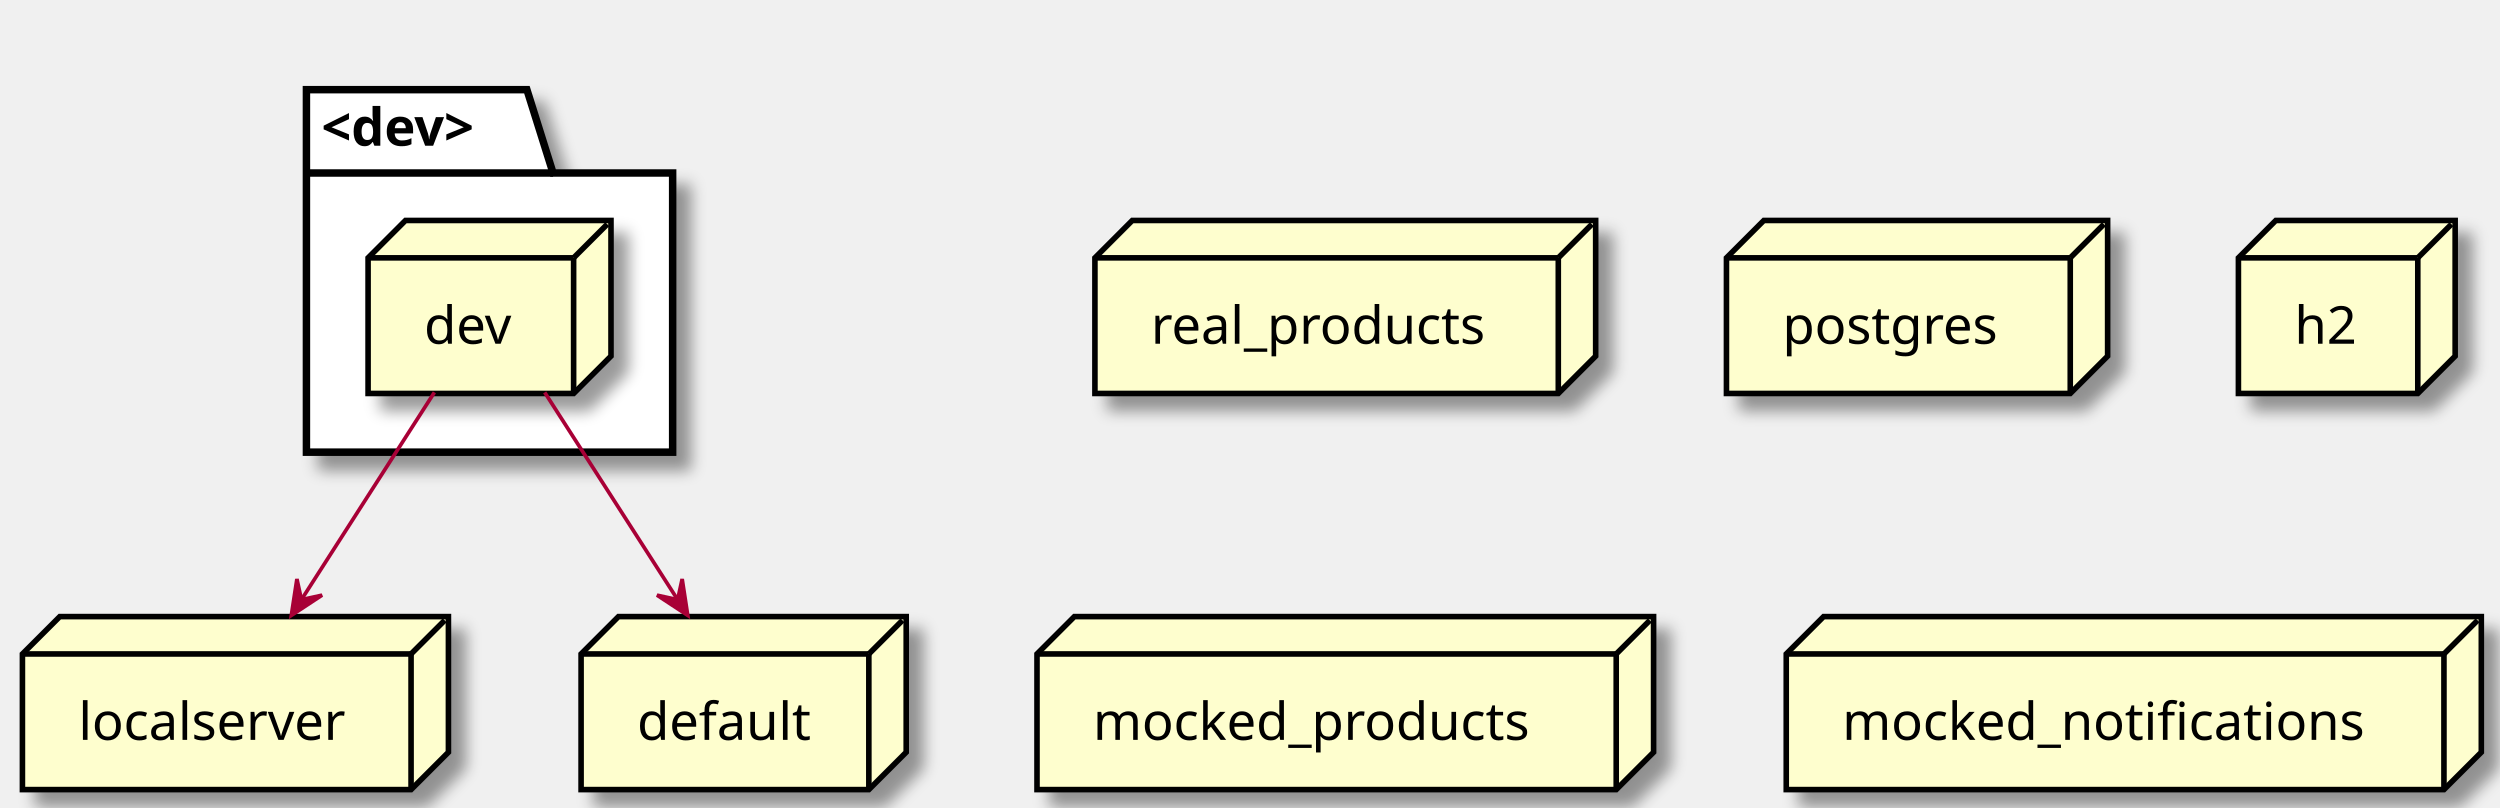
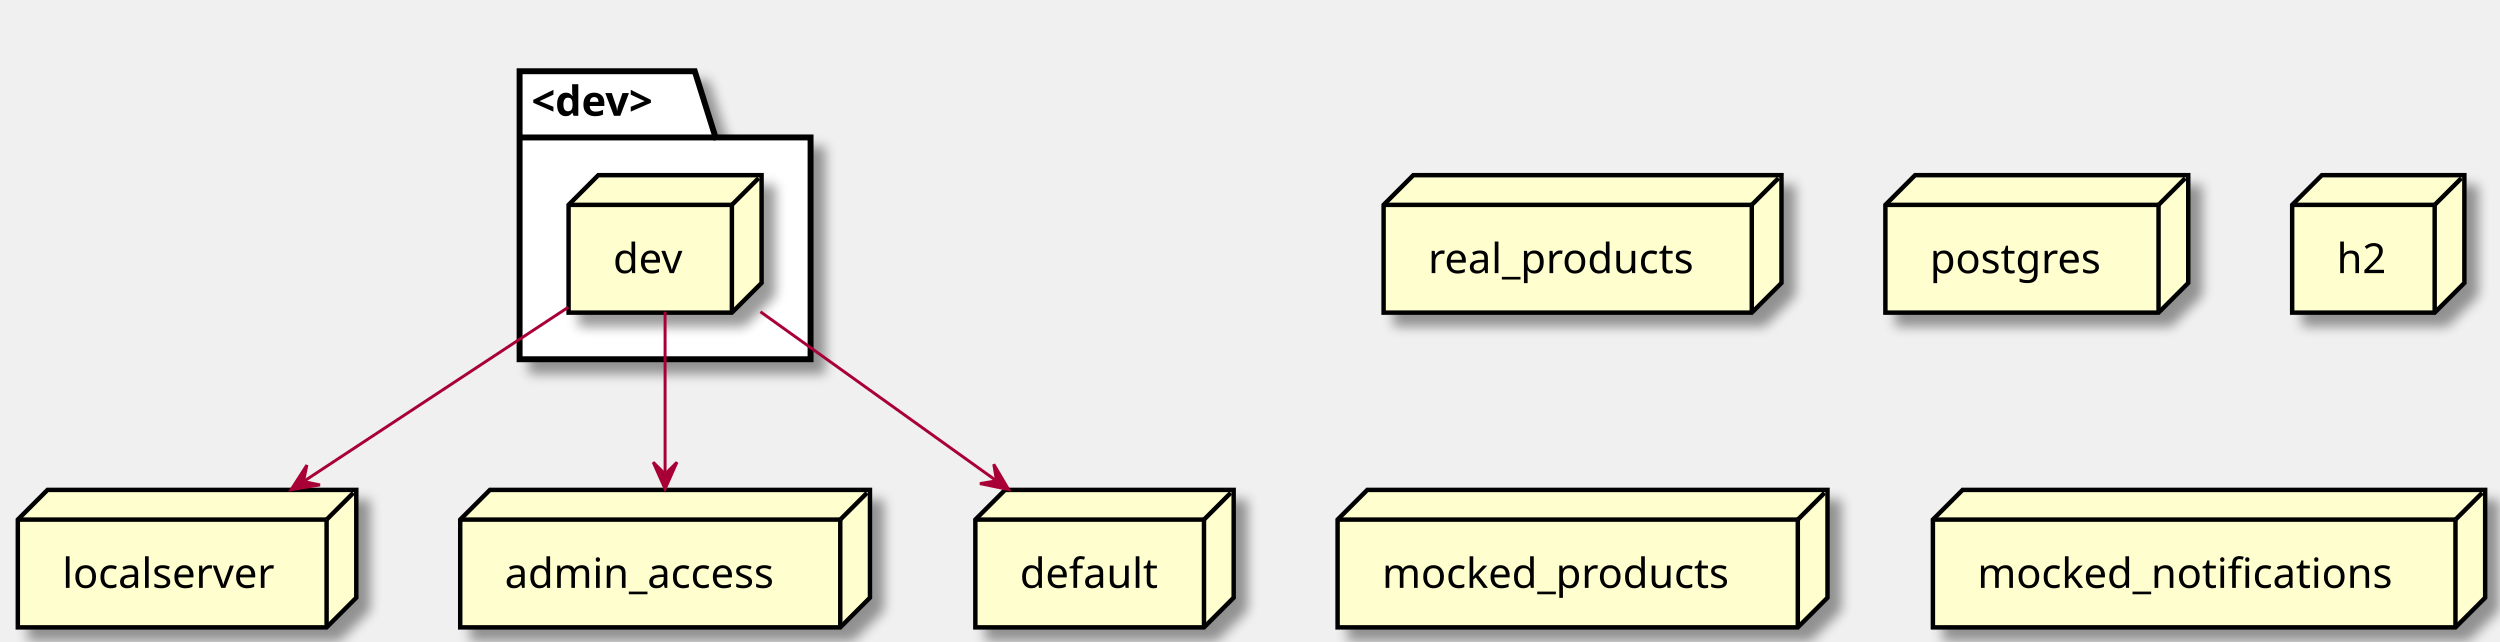
- <svg xmlns="http://www.w3.org/2000/svg" contentScriptType="application/ecmascript" contentStyleType="text/css" height="216px" preserveAspectRatio="none" style="width:669px;height:216px;" version="1.1" viewBox="0 0 669 216" width="669px" zoomAndPan="magnify">
+ <svg xmlns="http://www.w3.org/2000/svg" contentScriptType="application/ecmascript" contentStyleType="text/css" height="216px" preserveAspectRatio="none" style="width:842px;height:216px;" version="1.1" viewBox="0 0 842 216" width="842px" zoomAndPan="magnify">
  <defs>
-     <filter height="300%" id="fq4z8a1" width="300%" x="-1" y="-1">
+     <filter height="300%" id="fk0flwe" width="300%" x="-1" y="-1">
      <feGaussianBlur result="blurOut" stdDeviation="2.0" />
      <feColorMatrix in="blurOut" result="blurOut2" type="matrix" values="0 0 0 0 0 0 0 0 0 0 0 0 0 0 0 0 0 0 .4 0" />
      <feOffset dx="4.0" dy="4.0" in="blurOut2" result="blurOut3" />
      <feBlend in="SourceGraphic" in2="blurOut3" mode="normal" />
    </filter>
  </defs>
  <g>
-     <polygon fill="#FFFFFF" filter="url(#fq4z8a1)" points="82,24,141,24,148,46.297,180,46.297,180,121,82,121,82,24" style="stroke: #000000; stroke-width: 2.0;" />
-     <line style="stroke: #000000; stroke-width: 2.0;" x1="82" x2="148" y1="46.297" y2="46.297" />
-     <text fill="#000000" font-family="sans-serif" font-size="14" font-weight="bold" lengthAdjust="spacingAndGlyphs" textLength="53" x="86" y="38.995">&lt;dev&gt;</text>
-     <polygon fill="#FEFECE" filter="url(#fq4z8a1)" points="98.5,69,108.5,59,163.5,59,163.5,95.297,153.5,105.297,98.5,105.297,98.5,69" style="stroke: #000000; stroke-width: 1.5;" />
-     <line style="stroke: #000000; stroke-width: 1.5;" x1="153.5" x2="162.5" y1="69" y2="60" />
-     <line style="stroke: #000000; stroke-width: 1.5;" x1="98.5" x2="153.5" y1="69" y2="69" />
-     <line style="stroke: #000000; stroke-width: 1.5;" x1="153.5" x2="153.5" y1="69" y2="105.297" />
-     <text fill="#000000" font-family="sans-serif" font-size="14" lengthAdjust="spacingAndGlyphs" textLength="25" x="113.5" y="91.995">dev</text>
-     <polygon fill="#FEFECE" filter="url(#fq4z8a1)" points="293,69,303,59,427,59,427,95.297,417,105.297,293,105.297,293,69" style="stroke: #000000; stroke-width: 1.5;" />
-     <line style="stroke: #000000; stroke-width: 1.5;" x1="417" x2="426" y1="69" y2="60" />
-     <line style="stroke: #000000; stroke-width: 1.5;" x1="293" x2="417" y1="69" y2="69" />
-     <line style="stroke: #000000; stroke-width: 1.5;" x1="417" x2="417" y1="69" y2="105.297" />
-     <text fill="#000000" font-family="sans-serif" font-size="14" lengthAdjust="spacingAndGlyphs" textLength="94" x="308" y="91.995">real_products</text>
-     <polygon fill="#FEFECE" filter="url(#fq4z8a1)" points="462,69,472,59,564,59,564,95.297,554,105.297,462,105.297,462,69" style="stroke: #000000; stroke-width: 1.5;" />
-     <line style="stroke: #000000; stroke-width: 1.5;" x1="554" x2="563" y1="69" y2="60" />
-     <line style="stroke: #000000; stroke-width: 1.5;" x1="462" x2="554" y1="69" y2="69" />
-     <line style="stroke: #000000; stroke-width: 1.5;" x1="554" x2="554" y1="69" y2="105.297" />
-     <text fill="#000000" font-family="sans-serif" font-size="14" lengthAdjust="spacingAndGlyphs" textLength="62" x="477" y="91.995">postgres</text>
-     <polygon fill="#FEFECE" filter="url(#fq4z8a1)" points="599,69,609,59,657,59,657,95.297,647,105.297,599,105.297,599,69" style="stroke: #000000; stroke-width: 1.5;" />
-     <line style="stroke: #000000; stroke-width: 1.5;" x1="647" x2="656" y1="69" y2="60" />
-     <line style="stroke: #000000; stroke-width: 1.5;" x1="599" x2="647" y1="69" y2="69" />
-     <line style="stroke: #000000; stroke-width: 1.5;" x1="647" x2="647" y1="69" y2="105.297" />
-     <text fill="#000000" font-family="sans-serif" font-size="14" lengthAdjust="spacingAndGlyphs" textLength="18" x="614" y="91.995">h2</text>
-     <polygon fill="#FEFECE" filter="url(#fq4z8a1)" points="6,175,16,165,120,165,120,201.297,110,211.297,6,211.297,6,175" style="stroke: #000000; stroke-width: 1.5;" />
+     <polygon fill="#FFFFFF" filter="url(#fk0flwe)" points="175,24,234,24,241,46.297,273,46.297,273,121,175,121,175,24" style="stroke: #000000; stroke-width: 2.0;" />
+     <line style="stroke: #000000; stroke-width: 2.0;" x1="175" x2="241" y1="46.297" y2="46.297" />
+     <text fill="#000000" font-family="sans-serif" font-size="14" font-weight="bold" lengthAdjust="spacingAndGlyphs" textLength="53" x="179" y="38.995">&lt;dev&gt;</text>
+     <polygon fill="#FEFECE" filter="url(#fk0flwe)" points="191.5,69,201.5,59,256.5,59,256.5,95.297,246.5,105.297,191.5,105.297,191.5,69" style="stroke: #000000; stroke-width: 1.5;" />
+     <line style="stroke: #000000; stroke-width: 1.5;" x1="246.5" x2="255.5" y1="69" y2="60" />
+     <line style="stroke: #000000; stroke-width: 1.5;" x1="191.5" x2="246.5" y1="69" y2="69" />
+     <line style="stroke: #000000; stroke-width: 1.5;" x1="246.5" x2="246.5" y1="69" y2="105.297" />
+     <text fill="#000000" font-family="sans-serif" font-size="14" lengthAdjust="spacingAndGlyphs" textLength="25" x="206.5" y="91.995">dev</text>
+     <polygon fill="#FEFECE" filter="url(#fk0flwe)" points="466,69,476,59,600,59,600,95.297,590,105.297,466,105.297,466,69" style="stroke: #000000; stroke-width: 1.5;" />
+     <line style="stroke: #000000; stroke-width: 1.5;" x1="590" x2="599" y1="69" y2="60" />
+     <line style="stroke: #000000; stroke-width: 1.5;" x1="466" x2="590" y1="69" y2="69" />
+     <line style="stroke: #000000; stroke-width: 1.5;" x1="590" x2="590" y1="69" y2="105.297" />
+     <text fill="#000000" font-family="sans-serif" font-size="14" lengthAdjust="spacingAndGlyphs" textLength="94" x="481" y="91.995">real_products</text>
+     <polygon fill="#FEFECE" filter="url(#fk0flwe)" points="635,69,645,59,737,59,737,95.297,727,105.297,635,105.297,635,69" style="stroke: #000000; stroke-width: 1.5;" />
+     <line style="stroke: #000000; stroke-width: 1.5;" x1="727" x2="736" y1="69" y2="60" />
+     <line style="stroke: #000000; stroke-width: 1.5;" x1="635" x2="727" y1="69" y2="69" />
+     <line style="stroke: #000000; stroke-width: 1.5;" x1="727" x2="727" y1="69" y2="105.297" />
+     <text fill="#000000" font-family="sans-serif" font-size="14" lengthAdjust="spacingAndGlyphs" textLength="62" x="650" y="91.995">postgres</text>
+     <polygon fill="#FEFECE" filter="url(#fk0flwe)" points="772,69,782,59,830,59,830,95.297,820,105.297,772,105.297,772,69" style="stroke: #000000; stroke-width: 1.5;" />
+     <line style="stroke: #000000; stroke-width: 1.5;" x1="820" x2="829" y1="69" y2="60" />
+     <line style="stroke: #000000; stroke-width: 1.5;" x1="772" x2="820" y1="69" y2="69" />
+     <line style="stroke: #000000; stroke-width: 1.5;" x1="820" x2="820" y1="69" y2="105.297" />
+     <text fill="#000000" font-family="sans-serif" font-size="14" lengthAdjust="spacingAndGlyphs" textLength="18" x="787" y="91.995">h2</text>
+     <polygon fill="#FEFECE" filter="url(#fk0flwe)" points="155,175,165,165,293,165,293,201.297,283,211.297,155,211.297,155,175" style="stroke: #000000; stroke-width: 1.5;" />
+     <line style="stroke: #000000; stroke-width: 1.5;" x1="283" x2="292" y1="175" y2="166" />
+     <line style="stroke: #000000; stroke-width: 1.5;" x1="155" x2="283" y1="175" y2="175" />
+     <line style="stroke: #000000; stroke-width: 1.5;" x1="283" x2="283" y1="175" y2="211.297" />
+     <text fill="#000000" font-family="sans-serif" font-size="14" lengthAdjust="spacingAndGlyphs" textLength="98" x="170" y="197.995">admin_access</text>
+     <polygon fill="#FEFECE" filter="url(#fk0flwe)" points="6,175,16,165,120,165,120,201.297,110,211.297,6,211.297,6,175" style="stroke: #000000; stroke-width: 1.5;" />
    <line style="stroke: #000000; stroke-width: 1.5;" x1="110" x2="119" y1="175" y2="166" />
    <line style="stroke: #000000; stroke-width: 1.5;" x1="6" x2="110" y1="175" y2="175" />
    <line style="stroke: #000000; stroke-width: 1.5;" x1="110" x2="110" y1="175" y2="211.297" />
    <text fill="#000000" font-family="sans-serif" font-size="14" lengthAdjust="spacingAndGlyphs" textLength="74" x="21" y="197.995">localserver</text>
-     <polygon fill="#FEFECE" filter="url(#fq4z8a1)" points="277.5,175,287.5,165,442.5,165,442.5,201.297,432.5,211.297,277.5,211.297,277.5,175" style="stroke: #000000; stroke-width: 1.5;" />
-     <line style="stroke: #000000; stroke-width: 1.5;" x1="432.5" x2="441.5" y1="175" y2="166" />
-     <line style="stroke: #000000; stroke-width: 1.5;" x1="277.5" x2="432.5" y1="175" y2="175" />
-     <line style="stroke: #000000; stroke-width: 1.5;" x1="432.5" x2="432.5" y1="175" y2="211.297" />
-     <text fill="#000000" font-family="sans-serif" font-size="14" lengthAdjust="spacingAndGlyphs" textLength="125" x="292.5" y="197.995">mocked_products</text>
-     <polygon fill="#FEFECE" filter="url(#fq4z8a1)" points="478,175,488,165,664,165,664,201.297,654,211.297,478,211.297,478,175" style="stroke: #000000; stroke-width: 1.5;" />
-     <line style="stroke: #000000; stroke-width: 1.5;" x1="654" x2="663" y1="175" y2="166" />
-     <line style="stroke: #000000; stroke-width: 1.5;" x1="478" x2="654" y1="175" y2="175" />
-     <line style="stroke: #000000; stroke-width: 1.5;" x1="654" x2="654" y1="175" y2="211.297" />
-     <text fill="#000000" font-family="sans-serif" font-size="14" lengthAdjust="spacingAndGlyphs" textLength="146" x="493" y="197.995">mocked_notifications</text>
-     <polygon fill="#FEFECE" filter="url(#fq4z8a1)" points="155.5,175,165.5,165,242.5,165,242.5,201.297,232.5,211.297,155.5,211.297,155.5,175" style="stroke: #000000; stroke-width: 1.5;" />
-     <line style="stroke: #000000; stroke-width: 1.5;" x1="232.5" x2="241.5" y1="175" y2="166" />
-     <line style="stroke: #000000; stroke-width: 1.5;" x1="155.5" x2="232.5" y1="175" y2="175" />
-     <line style="stroke: #000000; stroke-width: 1.5;" x1="232.5" x2="232.5" y1="175" y2="211.297" />
-     <text fill="#000000" font-family="sans-serif" font-size="14" lengthAdjust="spacingAndGlyphs" textLength="47" x="170.5" y="197.995">default</text>
-     <path d="M116.245,105 C105.802,121.279 91.748,143.187 80.701,160.408 " fill="none" style="stroke: #A80036; stroke-width: 1.0;" />
-     <polygon fill="#A80036" points="77.961,164.678,86.188,159.263,80.661,160.47,79.454,154.943,77.961,164.678" style="stroke: #A80036; stroke-width: 1.0;" />
-     <path d="M145.755,105 C156.198,121.279 170.252,143.187 181.299,160.408 " fill="none" style="stroke: #A80036; stroke-width: 1.0;" />
-     <polygon fill="#A80036" points="184.039,164.678,182.546,154.943,181.339,160.47,175.812,159.263,184.039,164.678" style="stroke: #A80036; stroke-width: 1.0;" />
+     <polygon fill="#FEFECE" filter="url(#fk0flwe)" points="450.5,175,460.5,165,615.5,165,615.5,201.297,605.5,211.297,450.5,211.297,450.5,175" style="stroke: #000000; stroke-width: 1.5;" />
+     <line style="stroke: #000000; stroke-width: 1.5;" x1="605.5" x2="614.5" y1="175" y2="166" />
+     <line style="stroke: #000000; stroke-width: 1.5;" x1="450.5" x2="605.5" y1="175" y2="175" />
+     <line style="stroke: #000000; stroke-width: 1.5;" x1="605.5" x2="605.5" y1="175" y2="211.297" />
+     <text fill="#000000" font-family="sans-serif" font-size="14" lengthAdjust="spacingAndGlyphs" textLength="125" x="465.5" y="197.995">mocked_products</text>
+     <polygon fill="#FEFECE" filter="url(#fk0flwe)" points="651,175,661,165,837,165,837,201.297,827,211.297,651,211.297,651,175" style="stroke: #000000; stroke-width: 1.5;" />
+     <line style="stroke: #000000; stroke-width: 1.5;" x1="827" x2="836" y1="175" y2="166" />
+     <line style="stroke: #000000; stroke-width: 1.5;" x1="651" x2="827" y1="175" y2="175" />
+     <line style="stroke: #000000; stroke-width: 1.5;" x1="827" x2="827" y1="175" y2="211.297" />
+     <text fill="#000000" font-family="sans-serif" font-size="14" lengthAdjust="spacingAndGlyphs" textLength="146" x="666" y="197.995">mocked_notifications</text>
+     <polygon fill="#FEFECE" filter="url(#fk0flwe)" points="328.5,175,338.5,165,415.5,165,415.5,201.297,405.5,211.297,328.5,211.297,328.5,175" style="stroke: #000000; stroke-width: 1.5;" />
+     <line style="stroke: #000000; stroke-width: 1.5;" x1="405.5" x2="414.5" y1="175" y2="166" />
+     <line style="stroke: #000000; stroke-width: 1.5;" x1="328.5" x2="405.5" y1="175" y2="175" />
+     <line style="stroke: #000000; stroke-width: 1.5;" x1="405.5" x2="405.5" y1="175" y2="211.297" />
+     <text fill="#000000" font-family="sans-serif" font-size="14" lengthAdjust="spacingAndGlyphs" textLength="47" x="343.5" y="197.995">default</text>
+     <path d="M191.419,103.451 C165.69,120.391 129.692,144.091 102.354,162.09 " fill="none" style="stroke: #A80036; stroke-width: 1.0;" />
+     <polygon fill="#A80036" points="98.043,164.928,107.76,163.32,102.219,162.179,103.361,156.638,98.043,164.928" style="stroke: #A80036; stroke-width: 1.0;" />
+     <path d="M224,105 C224,121.003 224,142.446 224,159.528 " fill="none" style="stroke: #A80036; stroke-width: 1.0;" />
+     <polygon fill="#A80036" points="224,164.678,228,155.678,224,159.678,220,155.678,224,164.678" style="stroke: #A80036; stroke-width: 1.0;" />
+     <path d="M256.114,105 C279.5,121.75 311.209,144.461 335.547,161.892 " fill="none" style="stroke: #A80036; stroke-width: 1.0;" />
+     <polygon fill="#A80036" points="339.694,164.862,334.706,156.369,335.629,161.95,330.048,162.873,339.694,164.862" style="stroke: #A80036; stroke-width: 1.0;" />
  </g>
</svg>
